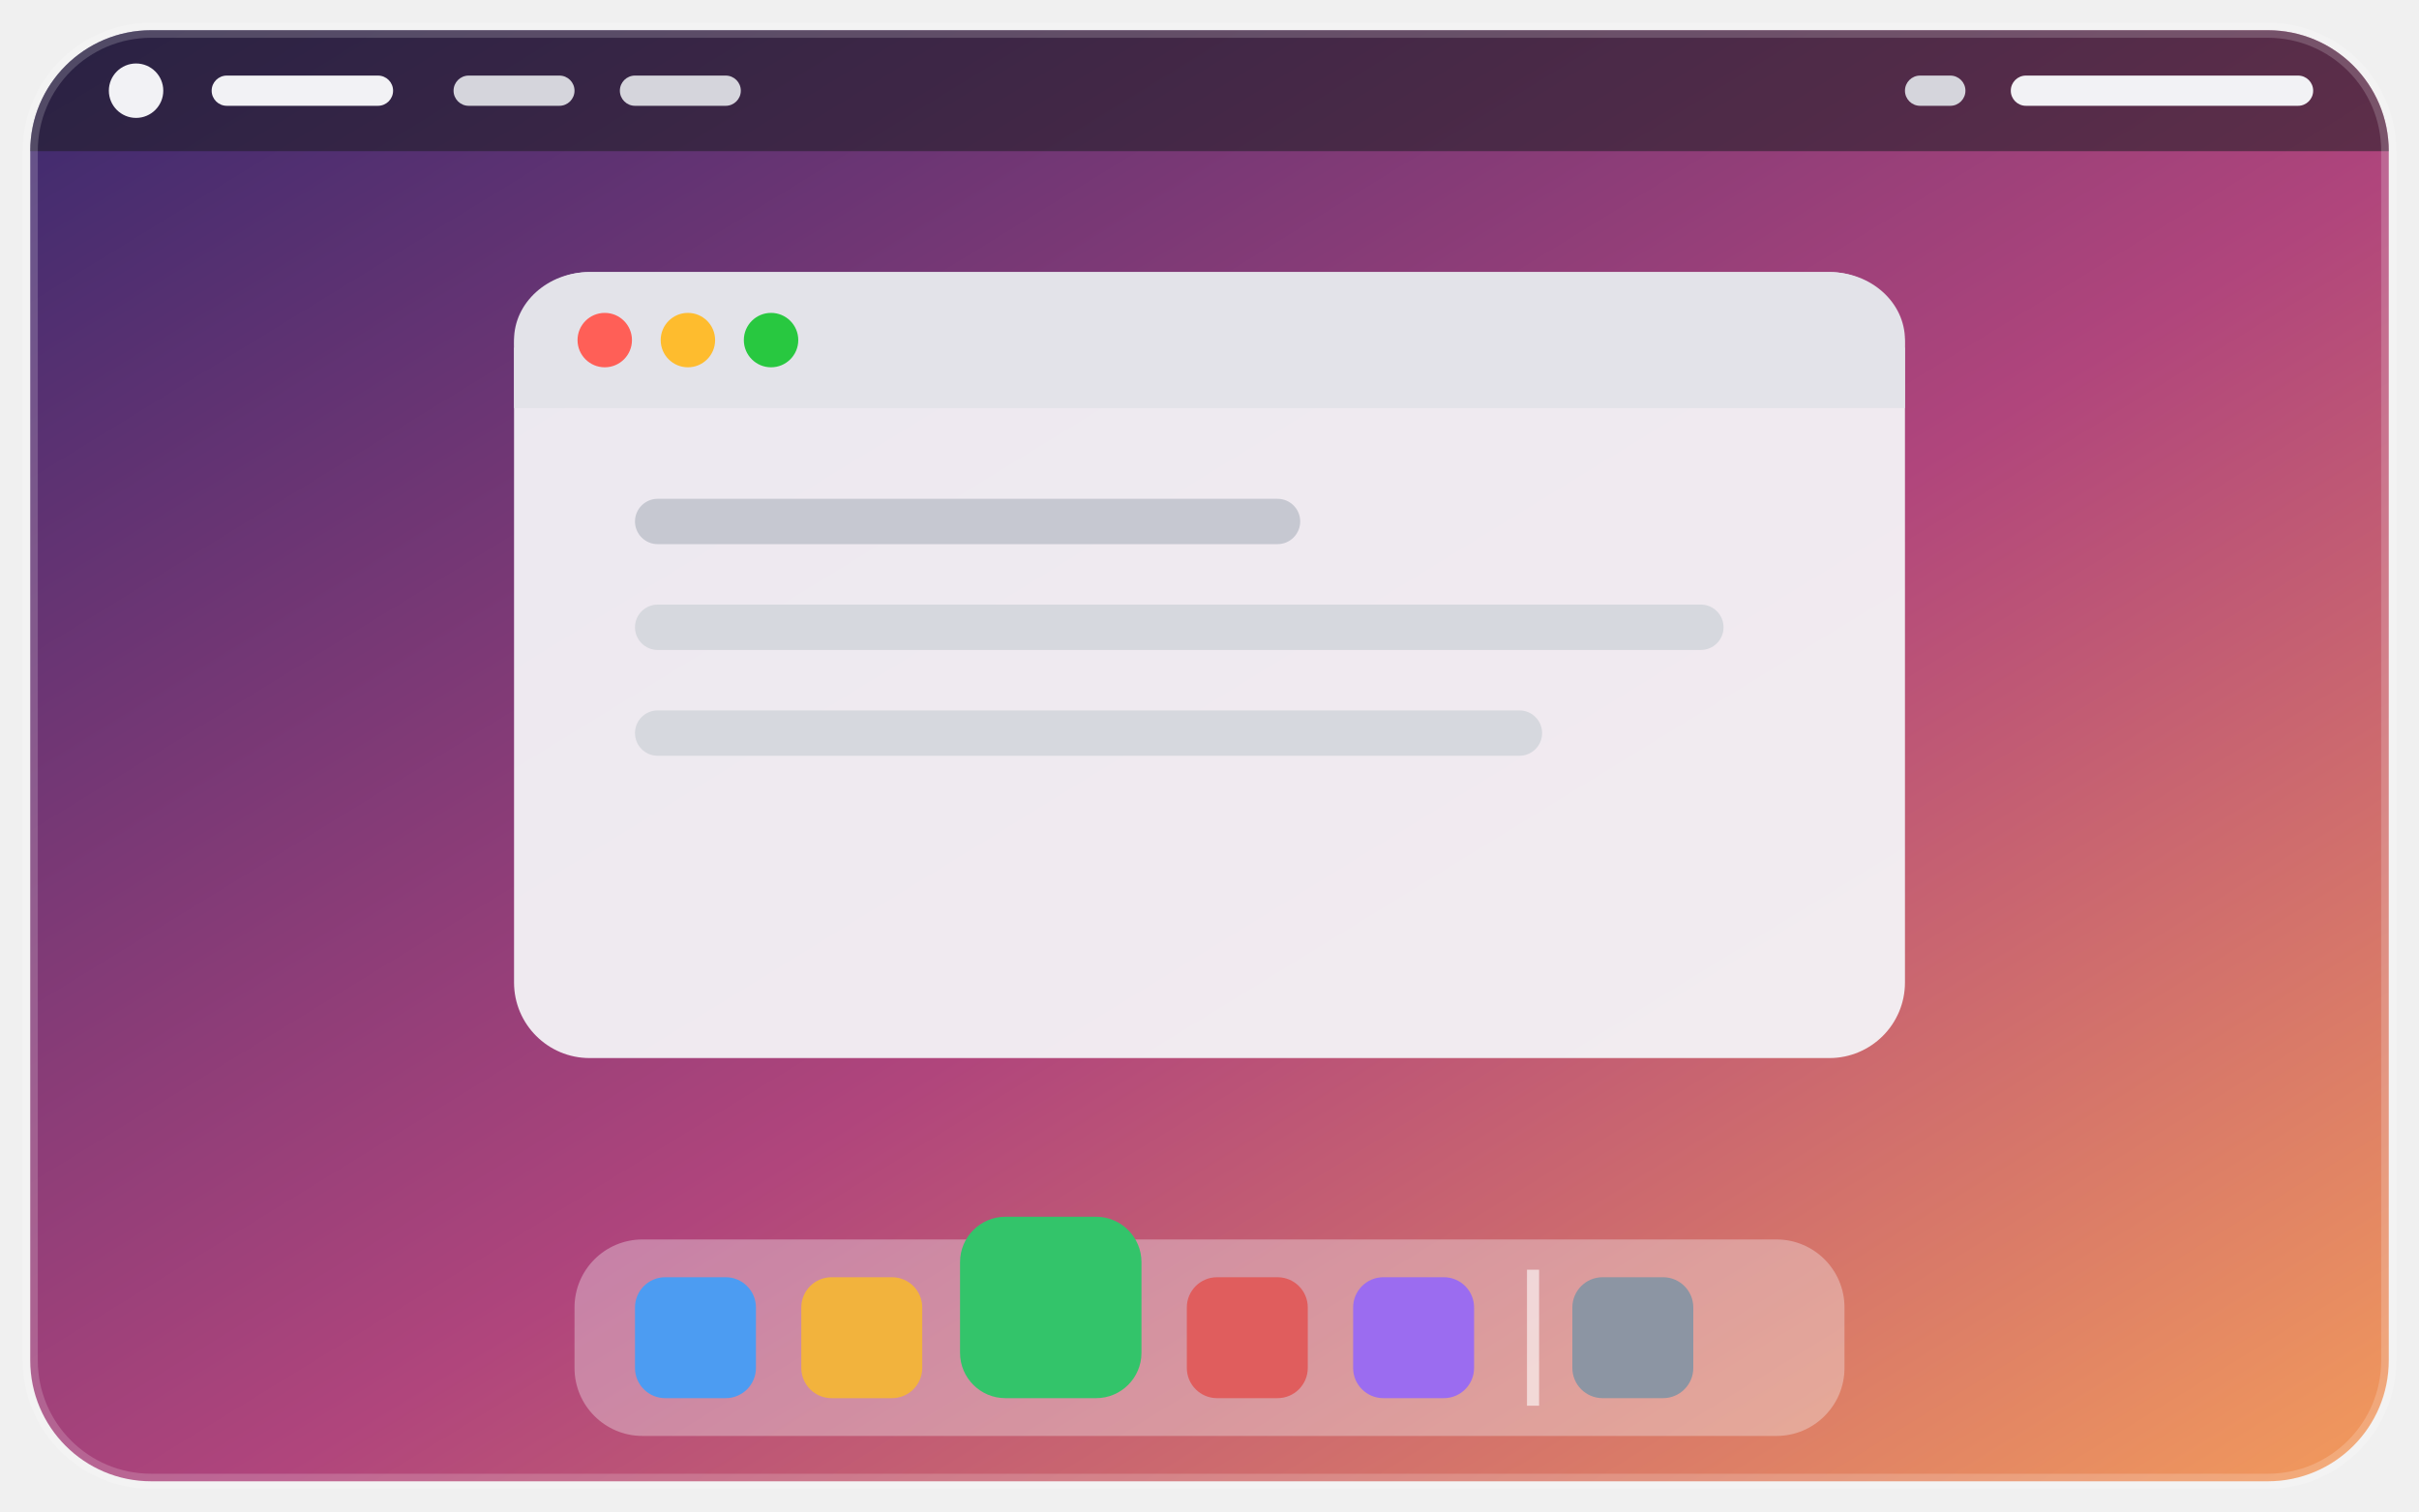
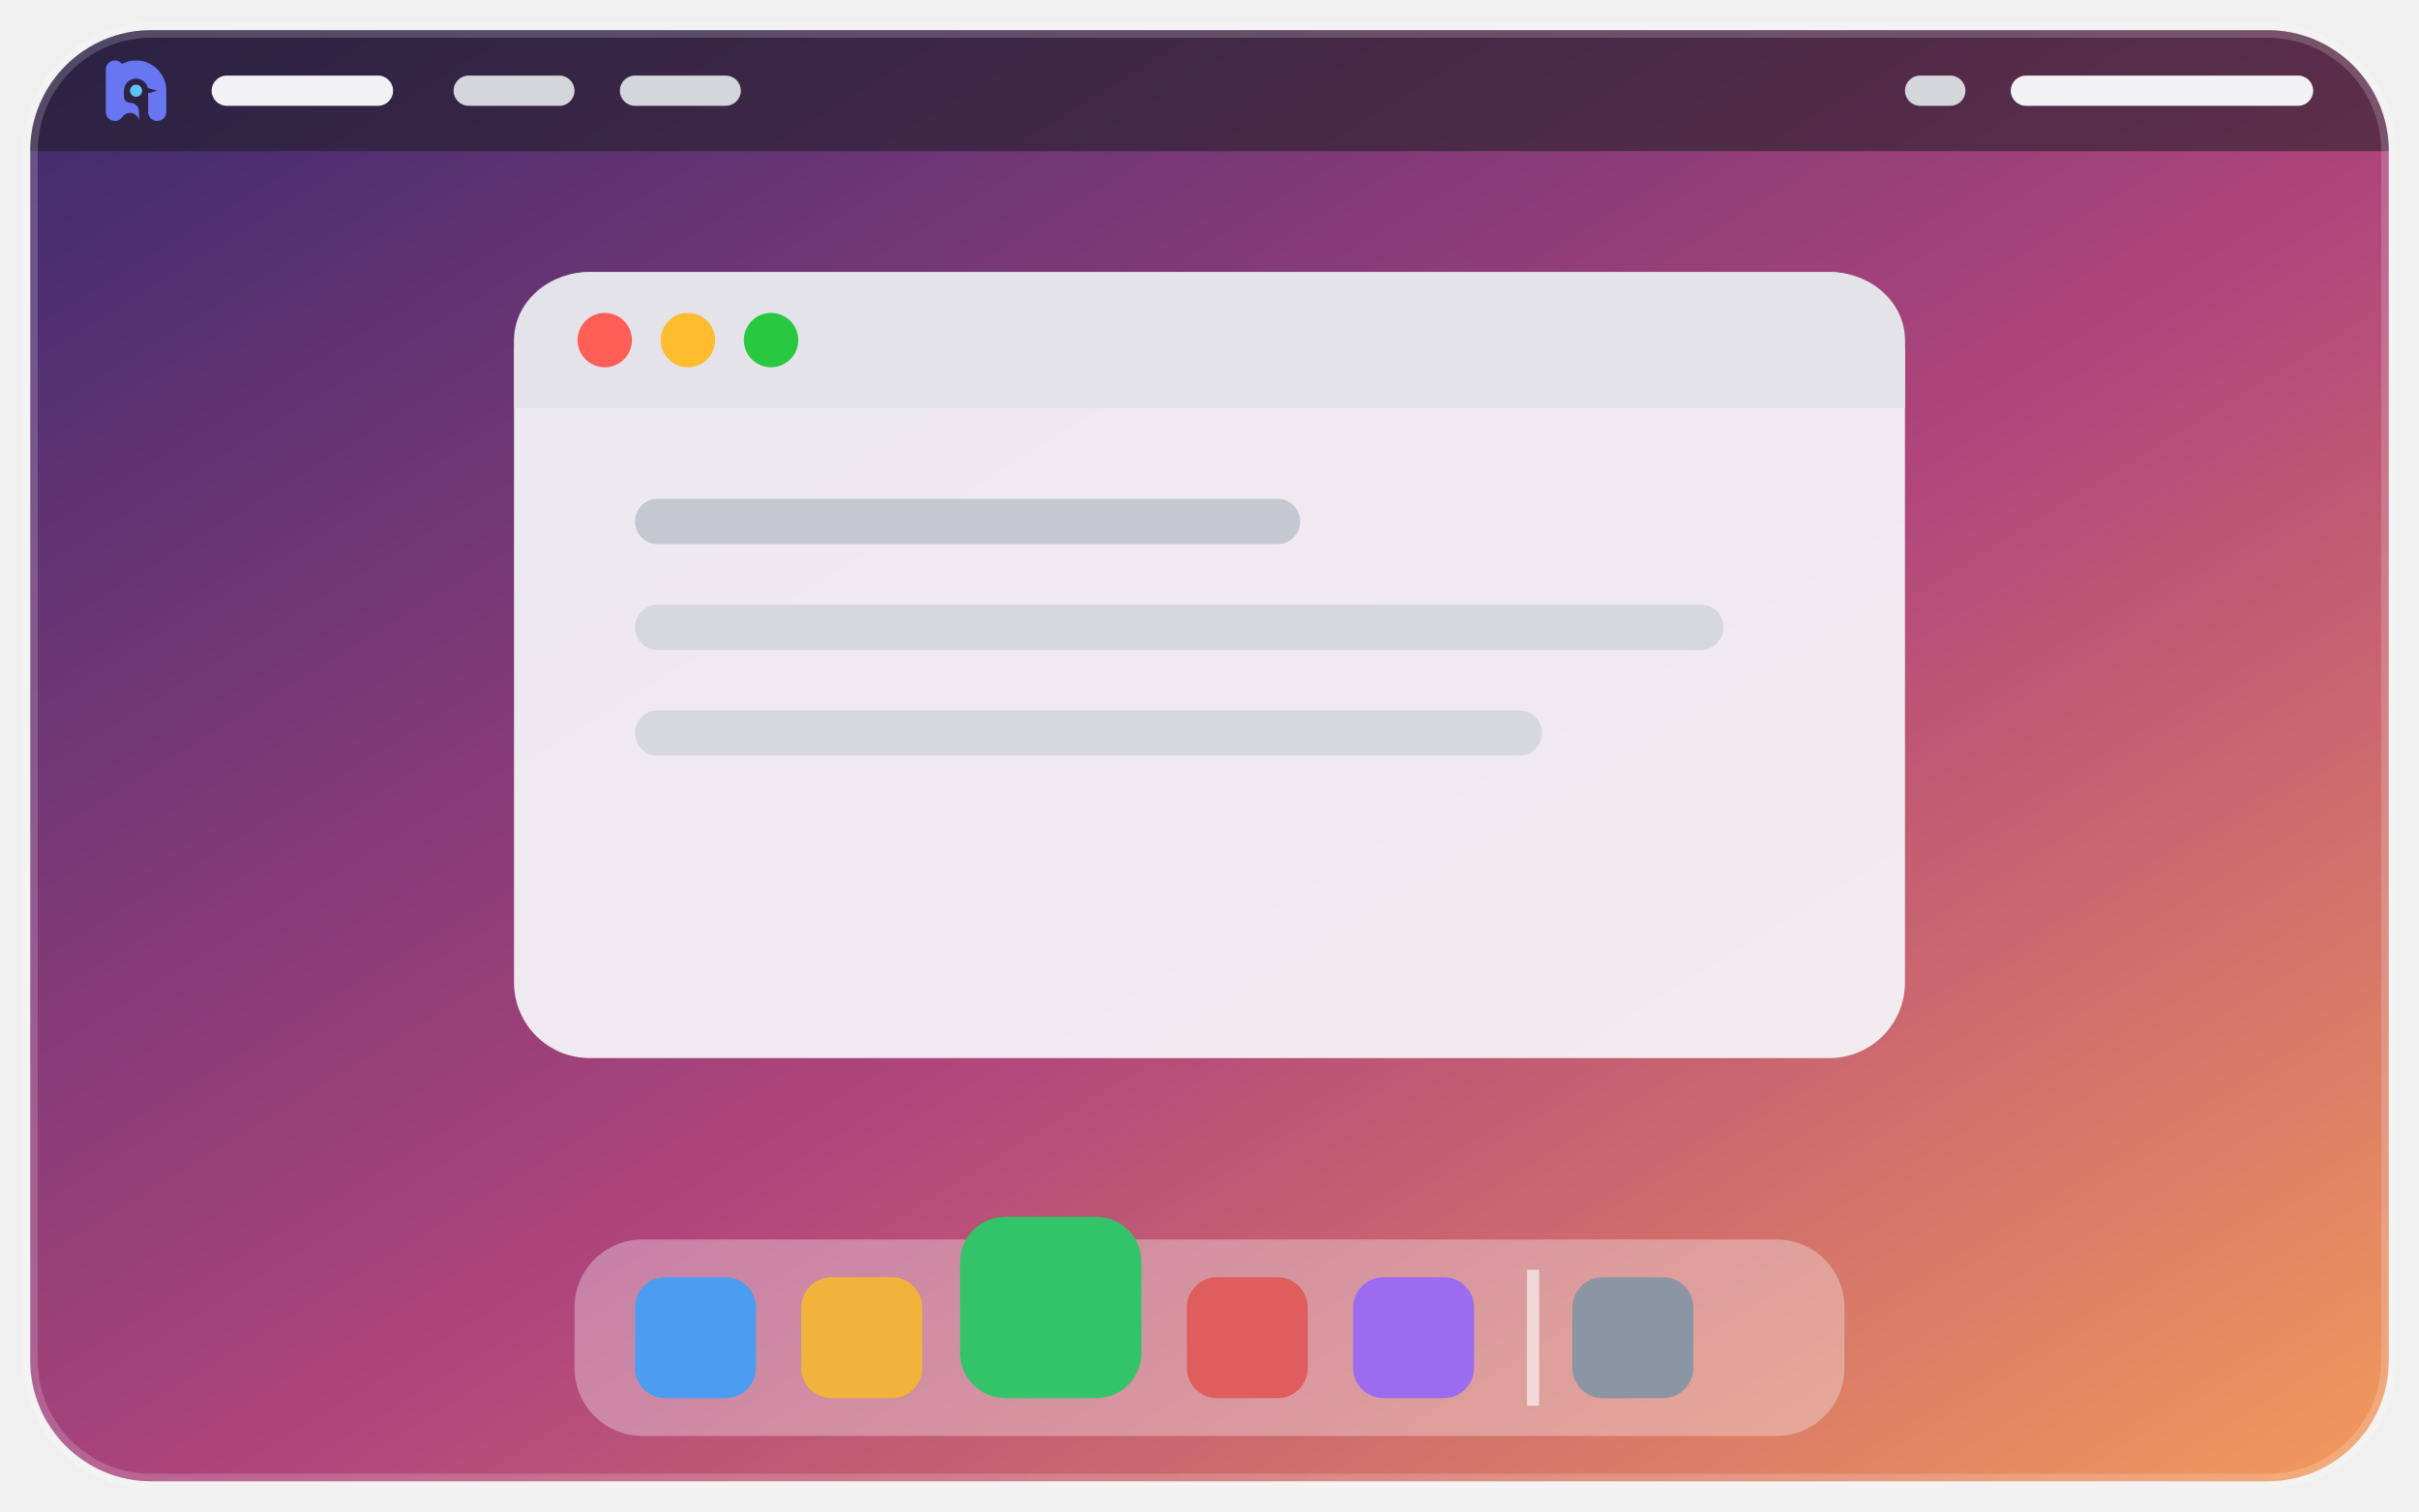
<svg xmlns="http://www.w3.org/2000/svg" width="160" height="100" viewBox="0 0 160 100">
  <defs>
    <linearGradient id="desk" x1="0" y1="0" x2="1" y2="1">
      <stop offset="0" stop-color="#3b2a6e" />
      <stop offset=".55" stop-color="#b0457c" />
      <stop offset="1" stop-color="#f29a5c" />
    </linearGradient>
    <clipPath id="screen">
      <rect x="2" y="2" width="156" height="96" rx="8" />
    </clipPath>
  </defs>
  <g clip-path="url(#screen)">
    <rect x="2" y="2" width="156" height="96" fill="url(#desk)" />
    <rect x="2" y="2" width="156" height="8" fill="#1c1c22" fill-opacity=".55" />
-     <circle cx="9" cy="6" r="1.8" fill="#f2f2f5" />
+     <g transform="translate(7 4) scale(0.01939)">
+       <path fill="#6876f2" d="m 206.252,103.193 v 72.235 c 0,0.04 0,0.092 -0.003,0.132 -0.066,17.037 -13.903,30.829 -30.955,30.829 h -4.017 c -15.2,-1.971 -26.941,-14.966 -26.941,-30.7 v -63.647 l 30.958,-8.846 -31.974,-9.135 c -4.156,-18.402 -20.603,-32.142 -40.261,-32.142 -22.798,0 -41.277,18.479 -41.277,41.277 v 20.639 c 0,11.398 9.241,20.639 20.639,20.639 17.097,0 30.958,13.862 30.958,30.958 v 34.312 c 0,-6.346 -1.909,-12.247 -5.186,-17.156 -5.549,-8.32 -15.02,-13.802 -25.772,-13.802 -10.159,0 -19.179,4.894 -24.823,12.455 -0.327,0.438 -0.644,0.888 -0.95,1.347 -0.346,0.516 -0.676,1.042 -0.988,1.581 -4.884,6.558 -12.308,11.117 -20.819,12.221 h -4.017 c -17.053,0 -30.888,-13.792 -30.955,-30.829 -0.002,-0.04 -0.002,-0.092 -0.002,-0.132 V 30.958 c -7e-4,-17.096 13.861,-30.958 30.957,-30.958 9.855,0 18.637,4.605 24.305,11.782 14.322,-7.525 30.629,-11.782 47.932,-11.782 56.991,0 103.193,46.202 103.193,103.193 z" />
+       <path fill="#5cc6f2" d="M 82.42,103.19 a 20.64,20.64 0 1 1 41.28,0 a 20.64,20.64 0 1 1 -41.28,0 Z" />
+     </g>
    <rect x="14" y="5" width="12" height="2" rx="1" fill="#f2f2f5" />
    <rect x="30" y="5" width="8" height="2" rx="1" fill="#d5d5dc" />
    <rect x="41" y="5" width="8" height="2" rx="1" fill="#d5d5dc" />
    <rect x="126" y="5" width="4" height="2" rx="1" fill="#d5d5dc" />
    <rect x="133" y="5" width="20" height="2" rx="1" fill="#f2f2f5" />
    <rect x="34" y="18" width="92" height="52" rx="5" fill="#f4f4f7" fill-opacity=".94" />
    <rect x="34" y="18" width="92" height="9" rx="5" fill="#e3e3e9" />
    <rect x="34" y="23" width="92" height="4" fill="#e3e3e9" />
    <circle cx="40" cy="22.5" r="1.8" fill="#ff5f57" />
    <circle cx="45.5" cy="22.5" r="1.8" fill="#febc2e" />
    <circle cx="51" cy="22.5" r="1.8" fill="#28c840" />
    <rect x="42" y="33" width="44" height="3" rx="1.5" fill="#c6c8d1" />
    <rect x="42" y="40" width="72" height="3" rx="1.5" fill="#d6d8de" />
    <rect x="42" y="47" width="60" height="3" rx="1.5" fill="#d6d8de" />
    <rect x="38" y="82" width="84" height="13" rx="4.5" fill="#f4f4f7" fill-opacity=".35" />
    <rect x="42" y="84.5" width="8" height="8" rx="2" fill="#4c9cf2" />
    <rect x="53" y="84.5" width="8" height="8" rx="2" fill="#f2b33d" />
    <rect x="63.5" y="80.5" width="12" height="12" rx="3" fill="#33c46a" />
    <rect x="78.5" y="84.5" width="8" height="8" rx="2" fill="#e05d5d" />
    <rect x="89.5" y="84.5" width="8" height="8" rx="2" fill="#9b6cf0" />
    <rect x="101" y="84" width=".8" height="9" fill="#ffffff" fill-opacity=".6" />
    <rect x="104" y="84.5" width="8" height="8" rx="2" fill="#8c95a3" />
  </g>
  <rect x="2" y="2" width="156" height="96" rx="8" fill="none" stroke="#ffffff" stroke-opacity=".18" />
</svg>
